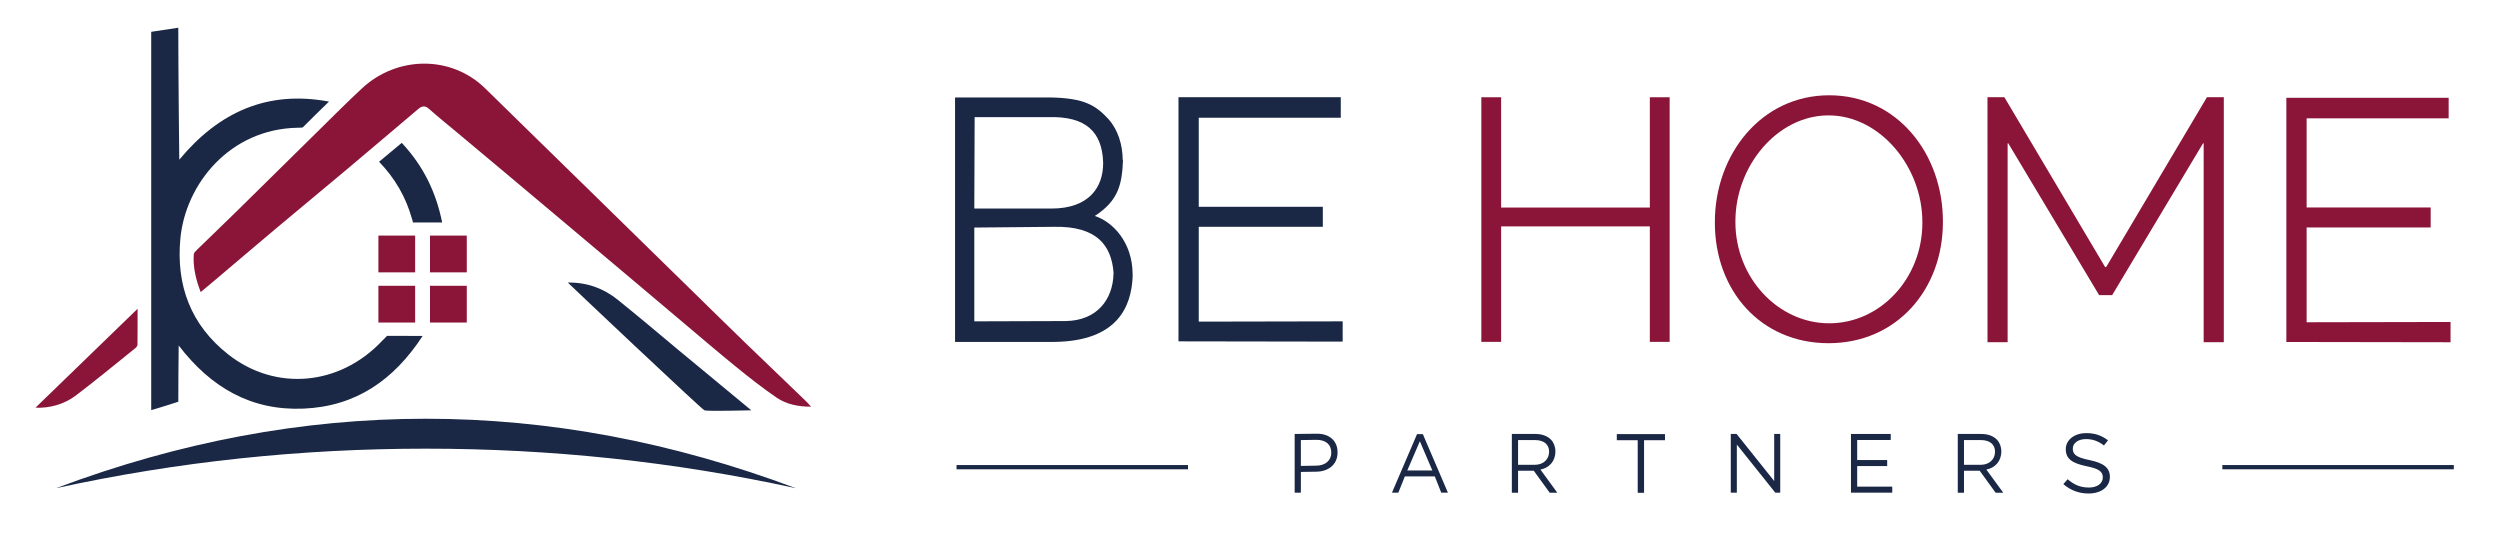
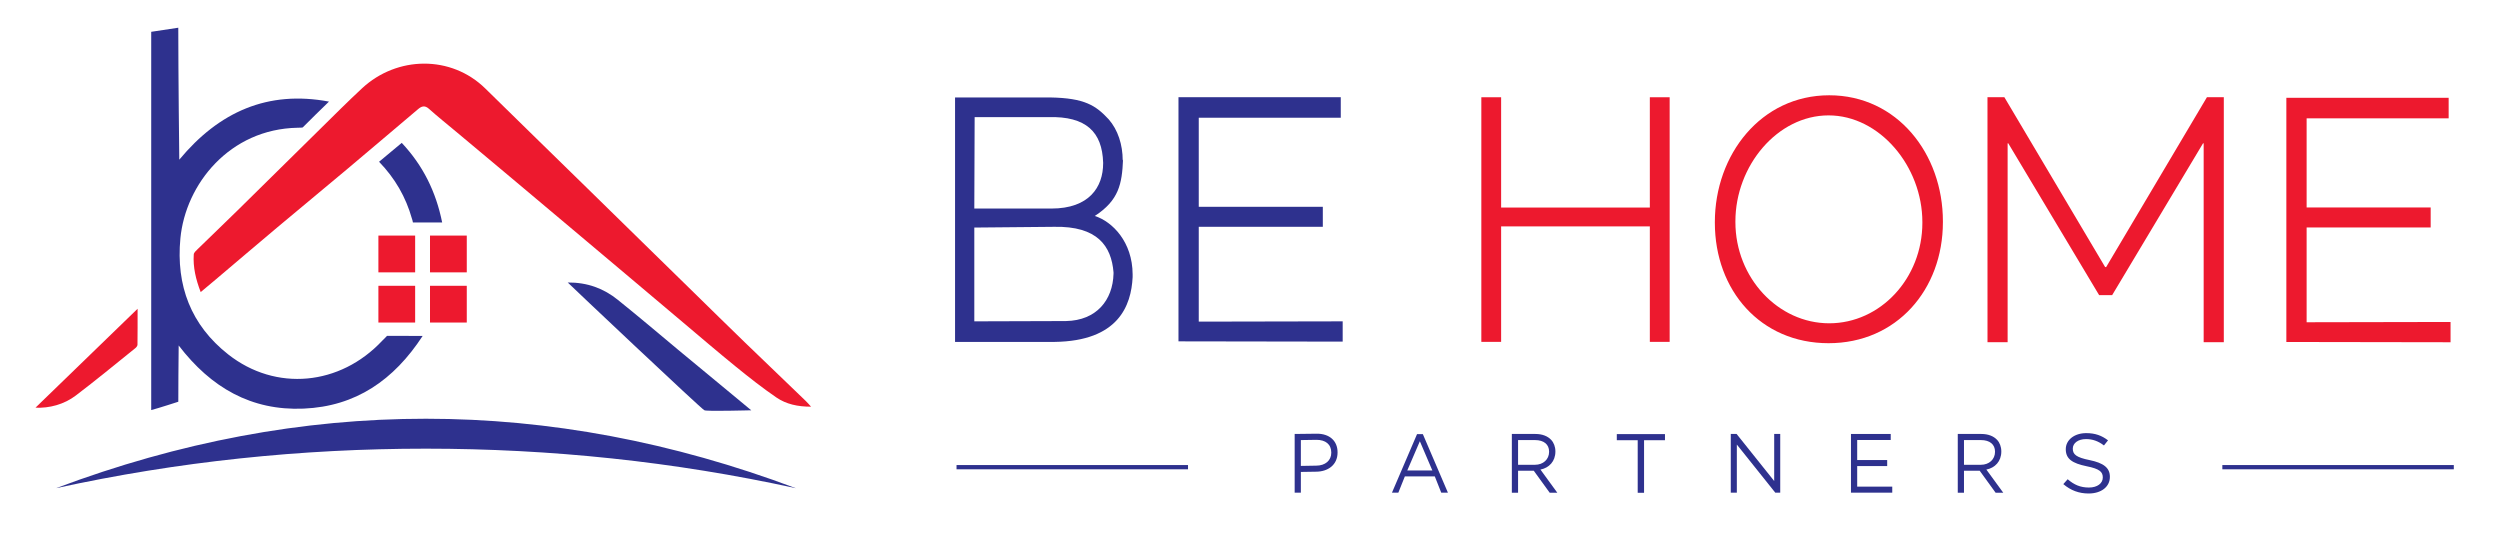
<svg xmlns="http://www.w3.org/2000/svg" width="441.107" height="94.96" viewBox="0 0 441.107 94.96">
-   <path fill-rule="nonzero" fill="#8B1538" fill-opacity="1" d="M 143.109 71.758 C 140.75 71.762 138.719 71.312 137 70.141 C 134.539 68.461 132.191 66.605 129.875 64.727 C 126.688 62.141 123.57 59.465 120.43 56.82 C 117.137 54.047 113.852 51.266 110.555 48.492 C 106.898 45.41 103.238 42.332 99.578 39.254 C 96.375 36.562 93.172 33.867 89.965 31.176 C 86.848 28.562 83.73 25.957 80.613 23.348 C 78.961 21.965 77.277 20.625 75.672 19.188 C 74.945 18.539 74.379 18.742 73.781 19.246 C 69.637 22.742 65.512 26.262 61.363 29.746 C 57.211 33.234 53.027 36.68 48.875 40.164 C 45.242 43.215 41.637 46.293 38.016 49.355 C 37.203 50.043 36.383 50.723 35.41 51.535 C 34.543 49.273 34.039 47.137 34.188 44.887 C 34.211 44.559 34.602 44.223 34.883 43.949 C 37.23 41.656 39.605 39.395 41.945 37.094 C 46.77 32.359 51.57 27.598 56.391 22.859 C 58.875 20.418 61.328 17.949 63.879 15.582 C 70.066 9.836 79.609 9.707 85.629 15.617 C 91.621 21.504 97.641 27.363 103.645 33.238 C 106.816 36.34 109.984 39.445 113.156 42.551 C 116.215 45.543 119.277 48.539 122.336 51.531 C 125.395 54.527 128.445 57.531 131.523 60.508 C 135.055 63.926 138.609 67.32 142.148 70.727 C 142.426 70.992 142.672 71.285 143.109 71.758 " />
-   <path fill-rule="nonzero" fill="#1A2845" fill-opacity="1" d="M 74.574 59.273 C 69.488 67.066 62.777 71.707 53.559 72.098 C 44.328 72.488 37.227 68.391 31.527 60.957 C 31.492 61.676 31.457 70.871 31.461 70.883 C 31.457 70.883 28.035 72 26.68 72.355 L 26.68 5.613 C 28.203 5.383 29.738 5.152 31.457 4.891 C 31.457 12.727 31.625 28.125 31.633 28.176 C 38.652 19.711 47.262 15.902 58.047 17.926 C 56.535 19.418 54.84 21.02 53.418 22.48 C 53.379 22.523 52.926 22.531 52.508 22.539 C 40.508 22.766 32.738 32.496 31.828 42.07 C 31.039 50.395 33.695 57.371 40.273 62.539 C 48.684 69.148 60.008 68.043 67.434 60.125 C 67.703 59.84 68.312 59.277 68.277 59.258 C 68.262 59.25 72.664 59.273 74.574 59.273 " />
-   <path fill-rule="nonzero" fill="#1A2845" fill-opacity="1" d="M 9.895 86.133 C 53.391 69.789 96.914 69.809 140.434 86.145 C 118.938 81.438 97.152 79.168 75.152 79.164 C 53.164 79.164 31.398 81.43 9.895 86.133 " />
-   <path fill-rule="nonzero" fill="#1A2845" fill-opacity="1" d="M 100.172 49.844 C 103.664 49.82 106.523 50.902 109.004 52.898 C 112.578 55.773 116.09 58.734 119.609 61.68 C 123.566 64.988 132.098 71.973 132.555 72.395 C 132.633 72.379 124.523 72.629 124.273 72.379 C 123.965 72.375 100.465 50.164 100.172 49.844 " />
-   <path fill-rule="nonzero" fill="#8B1538" fill-opacity="1" d="M 6.258 71.934 C 12.324 66.055 18.191 60.375 24.277 54.48 C 24.277 56.773 24.285 58.801 24.258 60.824 C 24.258 61.023 24.066 61.273 23.895 61.414 C 20.398 64.223 16.941 67.082 13.371 69.789 C 11.301 71.363 8.703 72.047 6.258 71.934 " />
-   <path fill-rule="nonzero" fill="#1A2845" fill-opacity="1" d="M 66.883 28.543 C 68.258 27.398 69.52 26.344 70.883 25.207 C 74.621 29.188 76.918 33.797 78.016 39.25 C 76.387 39.25 72.859 39.258 72.859 39.258 C 72.816 38.934 72.719 38.711 72.68 38.574 C 71.609 34.781 69.715 31.473 66.883 28.543 " />
-   <path fill-rule="nonzero" fill="#8B1538" fill-opacity="1" d="M 73.25 48.055 L 66.766 48.055 L 66.766 41.566 L 73.25 41.566 Z M 73.25 48.055 " />
-   <path fill-rule="nonzero" fill="#8B1538" fill-opacity="1" d="M 82.359 48.055 L 75.871 48.055 L 75.871 41.566 L 82.359 41.566 Z M 82.359 48.055 " />
-   <path fill-rule="nonzero" fill="#8B1538" fill-opacity="1" d="M 73.25 56.91 L 66.766 56.91 L 66.766 50.426 L 73.25 50.426 Z M 73.25 56.91 " />
-   <path fill-rule="nonzero" fill="#8B1538" fill-opacity="1" d="M 82.359 56.91 L 75.871 56.91 L 75.871 50.426 L 82.359 50.426 Z M 82.359 56.91 " />
-   <path fill-rule="nonzero" fill="#1A2845" fill-opacity="1" d="M 232.234 82.16 C 233.84 82.16 234.895 81.242 234.895 79.883 L 234.895 79.852 C 234.895 78.371 233.855 77.605 232.289 77.605 L 229.527 77.648 L 229.527 82.207 Z M 228.434 76.57 L 232.371 76.523 C 234.562 76.523 236.004 77.766 236.004 79.809 L 236.004 79.836 C 236.004 82.07 234.258 83.227 232.191 83.227 L 229.527 83.27 L 229.527 86.926 L 228.434 86.926 Z M 228.434 76.57 " />
-   <path fill-rule="nonzero" fill="#1A2845" fill-opacity="1" d="M 252.727 83.008 L 250.523 77.855 L 248.305 83.008 Z M 250.027 76.598 L 251.051 76.598 L 255.473 86.926 L 254.297 86.926 L 253.16 84.059 L 247.875 84.059 L 246.727 86.926 L 245.602 86.926 Z M 250.027 76.598 " />
-   <path fill-rule="nonzero" fill="#1A2845" fill-opacity="1" d="M 270.832 82.008 C 272.289 82.008 273.328 81.051 273.328 79.719 L 273.328 79.691 C 273.328 78.418 272.414 77.648 270.844 77.648 L 267.852 77.648 L 267.852 82.008 Z M 266.754 76.57 L 270.93 76.57 C 272.121 76.57 273.078 76.953 273.688 77.605 C 274.16 78.109 274.438 78.832 274.438 79.645 L 274.438 79.676 C 274.438 81.395 273.328 82.555 271.801 82.852 L 274.781 86.945 L 273.438 86.945 L 270.621 83.055 L 267.852 83.055 L 267.852 86.945 L 266.754 86.945 Z M 266.754 76.57 " />
-   <path fill-rule="nonzero" fill="#1A2845" fill-opacity="1" d="M 305.383 76.57 L 306.41 76.57 L 313.043 84.871 L 313.043 76.57 L 314.109 76.57 L 314.109 86.93 L 313.238 86.93 L 306.453 78.438 L 306.453 86.93 L 305.383 86.93 Z M 305.383 76.57 " />
-   <path fill-rule="nonzero" fill="#1A2845" fill-opacity="1" d="M 326.59 76.57 L 333.605 76.57 L 333.605 77.633 L 327.688 77.633 L 327.688 81.172 L 332.98 81.172 L 332.98 82.234 L 327.688 82.234 L 327.688 85.863 L 333.875 85.863 L 333.875 86.926 L 326.59 86.926 Z M 326.59 76.57 " />
-   <path fill-rule="nonzero" fill="#1A2845" fill-opacity="1" d="M 364.055 85.418 L 364.824 84.559 C 365.965 85.535 367.062 86.023 368.578 86.023 C 370.051 86.023 371.023 85.281 371.023 84.262 L 371.023 84.234 C 371.023 83.273 370.477 82.723 368.172 82.266 C 365.652 81.746 364.492 80.98 364.492 79.277 L 364.492 79.246 C 364.492 77.621 366.012 76.422 368.094 76.422 C 369.691 76.422 370.832 76.852 371.945 77.695 L 371.227 78.598 C 370.207 77.812 369.191 77.473 368.062 77.473 C 366.641 77.473 365.73 78.211 365.73 79.145 L 365.73 79.172 C 365.73 80.152 366.293 80.699 368.707 81.184 C 371.145 81.688 372.273 82.531 372.273 84.117 L 372.273 84.145 C 372.273 85.922 370.711 87.074 368.531 87.074 C 366.797 87.074 365.371 86.527 364.055 85.418 " />
-   <path fill-rule="nonzero" fill="#1A2845" fill-opacity="1" d="M 188.082 56.648 C 193.473 56.547 196.348 52.949 196.473 48.305 L 196.473 48.055 C 196.094 43.398 193.625 39.871 186.016 40.02 L 171.91 40.152 L 171.91 56.699 Z M 185.512 36.797 C 192.172 36.797 194.641 33.016 194.641 28.816 L 194.641 28.695 C 194.477 23.309 191.668 20.48 184.965 20.664 L 171.969 20.664 L 171.91 36.797 Z M 168.512 17.195 L 185.305 17.195 C 191.406 17.297 193.363 18.625 195.617 21.051 C 197.25 22.914 198.094 25.527 198.094 28.328 L 198.152 28.137 C 197.973 32.469 197.41 35.348 193.168 38.105 C 196.289 39.109 199.82 42.691 199.844 48.398 L 199.844 48.902 C 199.594 53.918 197.348 60.191 186.035 60.328 L 168.512 60.328 Z M 168.512 17.195 " />
-   <path fill-rule="nonzero" fill="#1A2845" fill-opacity="1" d="M 207.934 17.145 L 236.57 17.145 L 236.57 20.773 L 211.512 20.773 L 211.512 36.492 L 233.402 36.492 L 233.402 40.016 L 211.512 40.016 L 211.512 56.75 L 236.906 56.699 L 236.906 60.277 L 207.934 60.23 Z M 207.934 17.145 " />
-   <path fill-rule="nonzero" fill="#8B1538" fill-opacity="1" d="M 339.188 39.305 L 339.188 39.184 C 339.188 29.355 331.652 20.359 322.637 20.359 C 313.621 20.359 306.199 29.234 306.199 39.059 L 306.199 39.184 C 306.199 49.012 313.734 57.043 322.75 57.043 C 331.766 57.043 339.188 49.133 339.188 39.305 M 302.574 39.305 L 302.574 39.184 C 302.574 27.254 310.746 16.812 322.75 16.812 C 334.75 16.812 342.812 27.133 342.812 39.059 L 342.812 39.184 C 342.812 51.113 334.637 60.555 322.637 60.555 C 310.637 60.555 302.574 51.234 302.574 39.305 " />
-   <path fill-rule="nonzero" fill="#1A2845" fill-opacity="1" d="M 285.273 76.594 L 285.273 77.672 L 288.961 77.672 L 288.961 86.949 L 290.082 86.949 L 290.082 77.672 L 293.773 77.672 L 293.773 76.594 Z M 285.273 76.594 " />
-   <path fill-rule="nonzero" fill="#1A2845" fill-opacity="1" d="M 349.512 82.008 C 350.969 82.008 352.008 81.051 352.008 79.719 L 352.008 79.691 C 352.008 78.418 351.09 77.648 349.523 77.648 L 346.531 77.648 L 346.531 82.008 Z M 345.434 76.57 L 349.609 76.57 C 350.801 76.57 351.758 76.953 352.367 77.605 C 352.84 78.109 353.117 78.832 353.117 79.645 L 353.117 79.676 C 353.117 81.395 352.008 82.555 350.48 82.852 L 353.465 86.945 L 352.117 86.945 L 349.301 83.055 L 346.531 83.055 L 346.531 86.945 L 345.434 86.945 Z M 345.434 76.57 " />
-   <path fill-rule="nonzero" fill="#1A2845" fill-opacity="1" d="M 432.957 82.805 L 392.117 82.805 L 392.117 82.055 L 432.957 82.055 Z M 432.957 82.805 " />
-   <path fill-rule="nonzero" fill="#1A2845" fill-opacity="1" d="M 209.617 82.805 L 168.773 82.805 L 168.773 82.055 L 209.617 82.055 Z M 209.617 82.805 " />
-   <path fill-rule="nonzero" fill="#8B1538" fill-opacity="1" d="M 403.41 17.258 L 432.047 17.258 L 432.047 20.883 L 406.988 20.883 L 406.988 36.602 L 428.875 36.602 L 428.875 40.129 L 406.988 40.129 L 406.988 56.859 L 432.383 56.809 L 432.383 60.387 L 403.41 60.34 Z M 403.41 17.258 " />
-   <path fill-rule="nonzero" fill="#8B1538" fill-opacity="1" d="M 389.402 17.145 L 371.613 47.125 L 371.438 47.125 L 353.652 17.145 L 350.676 17.145 L 350.68 60.375 L 354.23 60.375 L 354.23 25.293 L 354.348 25.293 L 370.379 52.078 L 372.672 52.078 L 388.707 25.293 L 388.82 25.293 L 388.82 60.375 L 392.375 60.375 L 392.375 17.145 Z M 389.402 17.145 " />
-   <path fill-rule="nonzero" fill="#8B1538" fill-opacity="1" d="M 291.102 17.16 L 291.102 36.621 L 264.863 36.621 L 264.863 17.16 L 261.371 17.16 L 261.371 60.32 L 264.863 60.32 L 264.863 39.945 L 291.102 39.945 L 291.102 60.32 L 294.598 60.32 L 294.598 17.16 Z M 291.102 17.16 " />
+   <path fill-rule="nonzero" fill="#ed192e" fill-opacity="1" d="M 143.109 71.758 C 140.75 71.762 138.719 71.312 137 70.141 C 134.539 68.461 132.191 66.605 129.875 64.727 C 126.688 62.141 123.57 59.465 120.43 56.82 C 117.137 54.047 113.852 51.266 110.555 48.492 C 106.898 45.41 103.238 42.332 99.578 39.254 C 96.375 36.562 93.172 33.867 89.965 31.176 C 86.848 28.562 83.73 25.957 80.613 23.348 C 78.961 21.965 77.277 20.625 75.672 19.188 C 74.945 18.539 74.379 18.742 73.781 19.246 C 69.637 22.742 65.512 26.262 61.363 29.746 C 57.211 33.234 53.027 36.68 48.875 40.164 C 45.242 43.215 41.637 46.293 38.016 49.355 C 37.203 50.043 36.383 50.723 35.41 51.535 C 34.543 49.273 34.039 47.137 34.188 44.887 C 34.211 44.559 34.602 44.223 34.883 43.949 C 37.23 41.656 39.605 39.395 41.945 37.094 C 46.77 32.359 51.57 27.598 56.391 22.859 C 58.875 20.418 61.328 17.949 63.879 15.582 C 70.066 9.836 79.609 9.707 85.629 15.617 C 91.621 21.504 97.641 27.363 103.645 33.238 C 106.816 36.34 109.984 39.445 113.156 42.551 C 116.215 45.543 119.277 48.539 122.336 51.531 C 125.395 54.527 128.445 57.531 131.523 60.508 C 135.055 63.926 138.609 67.32 142.148 70.727 C 142.426 70.992 142.672 71.285 143.109 71.758 " />
+   <path fill-rule="nonzero" fill="#2e318e" fill-opacity="1" d="M 74.574 59.273 C 69.488 67.066 62.777 71.707 53.559 72.098 C 44.328 72.488 37.227 68.391 31.527 60.957 C 31.492 61.676 31.457 70.871 31.461 70.883 C 31.457 70.883 28.035 72 26.68 72.355 L 26.68 5.613 C 28.203 5.383 29.738 5.152 31.457 4.891 C 31.457 12.727 31.625 28.125 31.633 28.176 C 38.652 19.711 47.262 15.902 58.047 17.926 C 56.535 19.418 54.84 21.02 53.418 22.48 C 53.379 22.523 52.926 22.531 52.508 22.539 C 40.508 22.766 32.738 32.496 31.828 42.07 C 31.039 50.395 33.695 57.371 40.273 62.539 C 48.684 69.148 60.008 68.043 67.434 60.125 C 67.703 59.84 68.312 59.277 68.277 59.258 C 68.262 59.25 72.664 59.273 74.574 59.273 " />
+   <path fill-rule="nonzero" fill="#2e318e" fill-opacity="1" d="M 9.895 86.133 C 53.391 69.789 96.914 69.809 140.434 86.145 C 118.938 81.438 97.152 79.168 75.152 79.164 C 53.164 79.164 31.398 81.43 9.895 86.133 " />
+   <path fill-rule="nonzero" fill="#2e318e" fill-opacity="1" d="M 100.172 49.844 C 103.664 49.82 106.523 50.902 109.004 52.898 C 112.578 55.773 116.09 58.734 119.609 61.68 C 123.566 64.988 132.098 71.973 132.555 72.395 C 132.633 72.379 124.523 72.629 124.273 72.379 C 123.965 72.375 100.465 50.164 100.172 49.844 " />
+   <path fill-rule="nonzero" fill="#ed192e" fill-opacity="1" d="M 6.258 71.934 C 12.324 66.055 18.191 60.375 24.277 54.48 C 24.277 56.773 24.285 58.801 24.258 60.824 C 24.258 61.023 24.066 61.273 23.895 61.414 C 20.398 64.223 16.941 67.082 13.371 69.789 C 11.301 71.363 8.703 72.047 6.258 71.934 " />
+   <path fill-rule="nonzero" fill="#2e318e" fill-opacity="1" d="M 66.883 28.543 C 68.258 27.398 69.52 26.344 70.883 25.207 C 74.621 29.188 76.918 33.797 78.016 39.25 C 76.387 39.25 72.859 39.258 72.859 39.258 C 72.816 38.934 72.719 38.711 72.68 38.574 C 71.609 34.781 69.715 31.473 66.883 28.543 " />
+   <path fill-rule="nonzero" fill="#ed192e" fill-opacity="1" d="M 73.25 48.055 L 66.766 48.055 L 66.766 41.566 L 73.25 41.566 Z M 73.25 48.055 " />
+   <path fill-rule="nonzero" fill="#ed192e" fill-opacity="1" d="M 82.359 48.055 L 75.871 48.055 L 75.871 41.566 L 82.359 41.566 Z M 82.359 48.055 " />
+   <path fill-rule="nonzero" fill="#ed192e" fill-opacity="1" d="M 73.25 56.91 L 66.766 56.91 L 66.766 50.426 L 73.25 50.426 Z M 73.25 56.91 " />
+   <path fill-rule="nonzero" fill="#ed192e" fill-opacity="1" d="M 82.359 56.91 L 75.871 56.91 L 75.871 50.426 L 82.359 50.426 Z M 82.359 56.91 " />
+   <path fill-rule="nonzero" fill="#2e318e" fill-opacity="1" d="M 232.234 82.16 C 233.84 82.16 234.895 81.242 234.895 79.883 L 234.895 79.852 C 234.895 78.371 233.855 77.605 232.289 77.605 L 229.527 77.648 L 229.527 82.207 Z M 228.434 76.57 L 232.371 76.523 C 234.562 76.523 236.004 77.766 236.004 79.809 L 236.004 79.836 C 236.004 82.07 234.258 83.227 232.191 83.227 L 229.527 83.27 L 229.527 86.926 L 228.434 86.926 Z M 228.434 76.57 " />
+   <path fill-rule="nonzero" fill="#2e318e" fill-opacity="1" d="M 252.727 83.008 L 250.523 77.855 L 248.305 83.008 Z M 250.027 76.598 L 251.051 76.598 L 255.473 86.926 L 254.297 86.926 L 253.16 84.059 L 247.875 84.059 L 246.727 86.926 L 245.602 86.926 Z M 250.027 76.598 " />
+   <path fill-rule="nonzero" fill="#2e318e" fill-opacity="1" d="M 270.832 82.008 C 272.289 82.008 273.328 81.051 273.328 79.719 L 273.328 79.691 C 273.328 78.418 272.414 77.648 270.844 77.648 L 267.852 77.648 L 267.852 82.008 Z M 266.754 76.57 L 270.93 76.57 C 272.121 76.57 273.078 76.953 273.688 77.605 C 274.16 78.109 274.438 78.832 274.438 79.645 L 274.438 79.676 C 274.438 81.395 273.328 82.555 271.801 82.852 L 274.781 86.945 L 273.438 86.945 L 270.621 83.055 L 267.852 83.055 L 267.852 86.945 L 266.754 86.945 Z M 266.754 76.57 " />
+   <path fill-rule="nonzero" fill="#2e318e" fill-opacity="1" d="M 305.383 76.57 L 306.41 76.57 L 313.043 84.871 L 313.043 76.57 L 314.109 76.57 L 314.109 86.93 L 313.238 86.93 L 306.453 78.438 L 306.453 86.93 L 305.383 86.93 Z M 305.383 76.57 " />
+   <path fill-rule="nonzero" fill="#2e318e" fill-opacity="1" d="M 326.59 76.57 L 333.605 76.57 L 333.605 77.633 L 327.688 77.633 L 327.688 81.172 L 332.98 81.172 L 332.98 82.234 L 327.688 82.234 L 327.688 85.863 L 333.875 85.863 L 333.875 86.926 L 326.59 86.926 Z M 326.59 76.57 " />
+   <path fill-rule="nonzero" fill="#2e318e" fill-opacity="1" d="M 364.055 85.418 L 364.824 84.559 C 365.965 85.535 367.062 86.023 368.578 86.023 C 370.051 86.023 371.023 85.281 371.023 84.262 L 371.023 84.234 C 371.023 83.273 370.477 82.723 368.172 82.266 C 365.652 81.746 364.492 80.98 364.492 79.277 L 364.492 79.246 C 364.492 77.621 366.012 76.422 368.094 76.422 C 369.691 76.422 370.832 76.852 371.945 77.695 L 371.227 78.598 C 370.207 77.812 369.191 77.473 368.062 77.473 C 366.641 77.473 365.73 78.211 365.73 79.145 L 365.73 79.172 C 365.73 80.152 366.293 80.699 368.707 81.184 C 371.145 81.688 372.273 82.531 372.273 84.117 L 372.273 84.145 C 372.273 85.922 370.711 87.074 368.531 87.074 C 366.797 87.074 365.371 86.527 364.055 85.418 " />
+   <path fill-rule="nonzero" fill="#2e318e" fill-opacity="1" d="M 188.082 56.648 C 193.473 56.547 196.348 52.949 196.473 48.305 L 196.473 48.055 C 196.094 43.398 193.625 39.871 186.016 40.02 L 171.91 40.152 L 171.91 56.699 Z M 185.512 36.797 C 192.172 36.797 194.641 33.016 194.641 28.816 L 194.641 28.695 C 194.477 23.309 191.668 20.48 184.965 20.664 L 171.969 20.664 L 171.91 36.797 Z M 168.512 17.195 L 185.305 17.195 C 191.406 17.297 193.363 18.625 195.617 21.051 C 197.25 22.914 198.094 25.527 198.094 28.328 L 198.152 28.137 C 197.973 32.469 197.41 35.348 193.168 38.105 C 196.289 39.109 199.82 42.691 199.844 48.398 L 199.844 48.902 C 199.594 53.918 197.348 60.191 186.035 60.328 L 168.512 60.328 Z M 168.512 17.195 " />
+   <path fill-rule="nonzero" fill="#2e318e" fill-opacity="1" d="M 207.934 17.145 L 236.57 17.145 L 236.57 20.773 L 211.512 20.773 L 211.512 36.492 L 233.402 36.492 L 233.402 40.016 L 211.512 40.016 L 211.512 56.75 L 236.906 56.699 L 236.906 60.277 L 207.934 60.23 Z M 207.934 17.145 " />
+   <path fill-rule="nonzero" fill="#ed192e" fill-opacity="1" d="M 339.188 39.305 L 339.188 39.184 C 339.188 29.355 331.652 20.359 322.637 20.359 C 313.621 20.359 306.199 29.234 306.199 39.059 L 306.199 39.184 C 306.199 49.012 313.734 57.043 322.75 57.043 C 331.766 57.043 339.188 49.133 339.188 39.305 M 302.574 39.305 L 302.574 39.184 C 302.574 27.254 310.746 16.812 322.75 16.812 C 334.75 16.812 342.812 27.133 342.812 39.059 L 342.812 39.184 C 342.812 51.113 334.637 60.555 322.637 60.555 C 310.637 60.555 302.574 51.234 302.574 39.305 " />
+   <path fill-rule="nonzero" fill="#2e318e" fill-opacity="1" d="M 285.273 76.594 L 285.273 77.672 L 288.961 77.672 L 288.961 86.949 L 290.082 86.949 L 290.082 77.672 L 293.773 77.672 L 293.773 76.594 Z M 285.273 76.594 " />
+   <path fill-rule="nonzero" fill="#2e318e" fill-opacity="1" d="M 349.512 82.008 C 350.969 82.008 352.008 81.051 352.008 79.719 L 352.008 79.691 C 352.008 78.418 351.09 77.648 349.523 77.648 L 346.531 77.648 L 346.531 82.008 Z M 345.434 76.57 L 349.609 76.57 C 350.801 76.57 351.758 76.953 352.367 77.605 C 352.84 78.109 353.117 78.832 353.117 79.645 L 353.117 79.676 C 353.117 81.395 352.008 82.555 350.48 82.852 L 353.465 86.945 L 352.117 86.945 L 349.301 83.055 L 346.531 83.055 L 346.531 86.945 L 345.434 86.945 Z M 345.434 76.57 " />
+   <path fill-rule="nonzero" fill="#2e318e" fill-opacity="1" d="M 432.957 82.805 L 392.117 82.805 L 392.117 82.055 L 432.957 82.055 Z M 432.957 82.805 " />
+   <path fill-rule="nonzero" fill="#2e318e" fill-opacity="1" d="M 209.617 82.805 L 168.773 82.805 L 168.773 82.055 L 209.617 82.055 Z M 209.617 82.805 " />
+   <path fill-rule="nonzero" fill="#ed192e" fill-opacity="1" d="M 403.41 17.258 L 432.047 17.258 L 432.047 20.883 L 406.988 20.883 L 406.988 36.602 L 428.875 36.602 L 428.875 40.129 L 406.988 40.129 L 406.988 56.859 L 432.383 56.809 L 432.383 60.387 L 403.41 60.34 Z M 403.41 17.258 " />
+   <path fill-rule="nonzero" fill="#ed192e" fill-opacity="1" d="M 389.402 17.145 L 371.613 47.125 L 371.438 47.125 L 353.652 17.145 L 350.676 17.145 L 350.68 60.375 L 354.23 60.375 L 354.23 25.293 L 354.348 25.293 L 370.379 52.078 L 372.672 52.078 L 388.707 25.293 L 388.82 25.293 L 388.82 60.375 L 392.375 60.375 L 392.375 17.145 Z M 389.402 17.145 " />
+   <path fill-rule="nonzero" fill="#ed192e" fill-opacity="1" d="M 291.102 17.16 L 291.102 36.621 L 264.863 36.621 L 264.863 17.16 L 261.371 17.16 L 261.371 60.32 L 264.863 60.32 L 264.863 39.945 L 291.102 39.945 L 291.102 60.32 L 294.598 60.32 L 294.598 17.16 Z M 291.102 17.16 " />
</svg>
